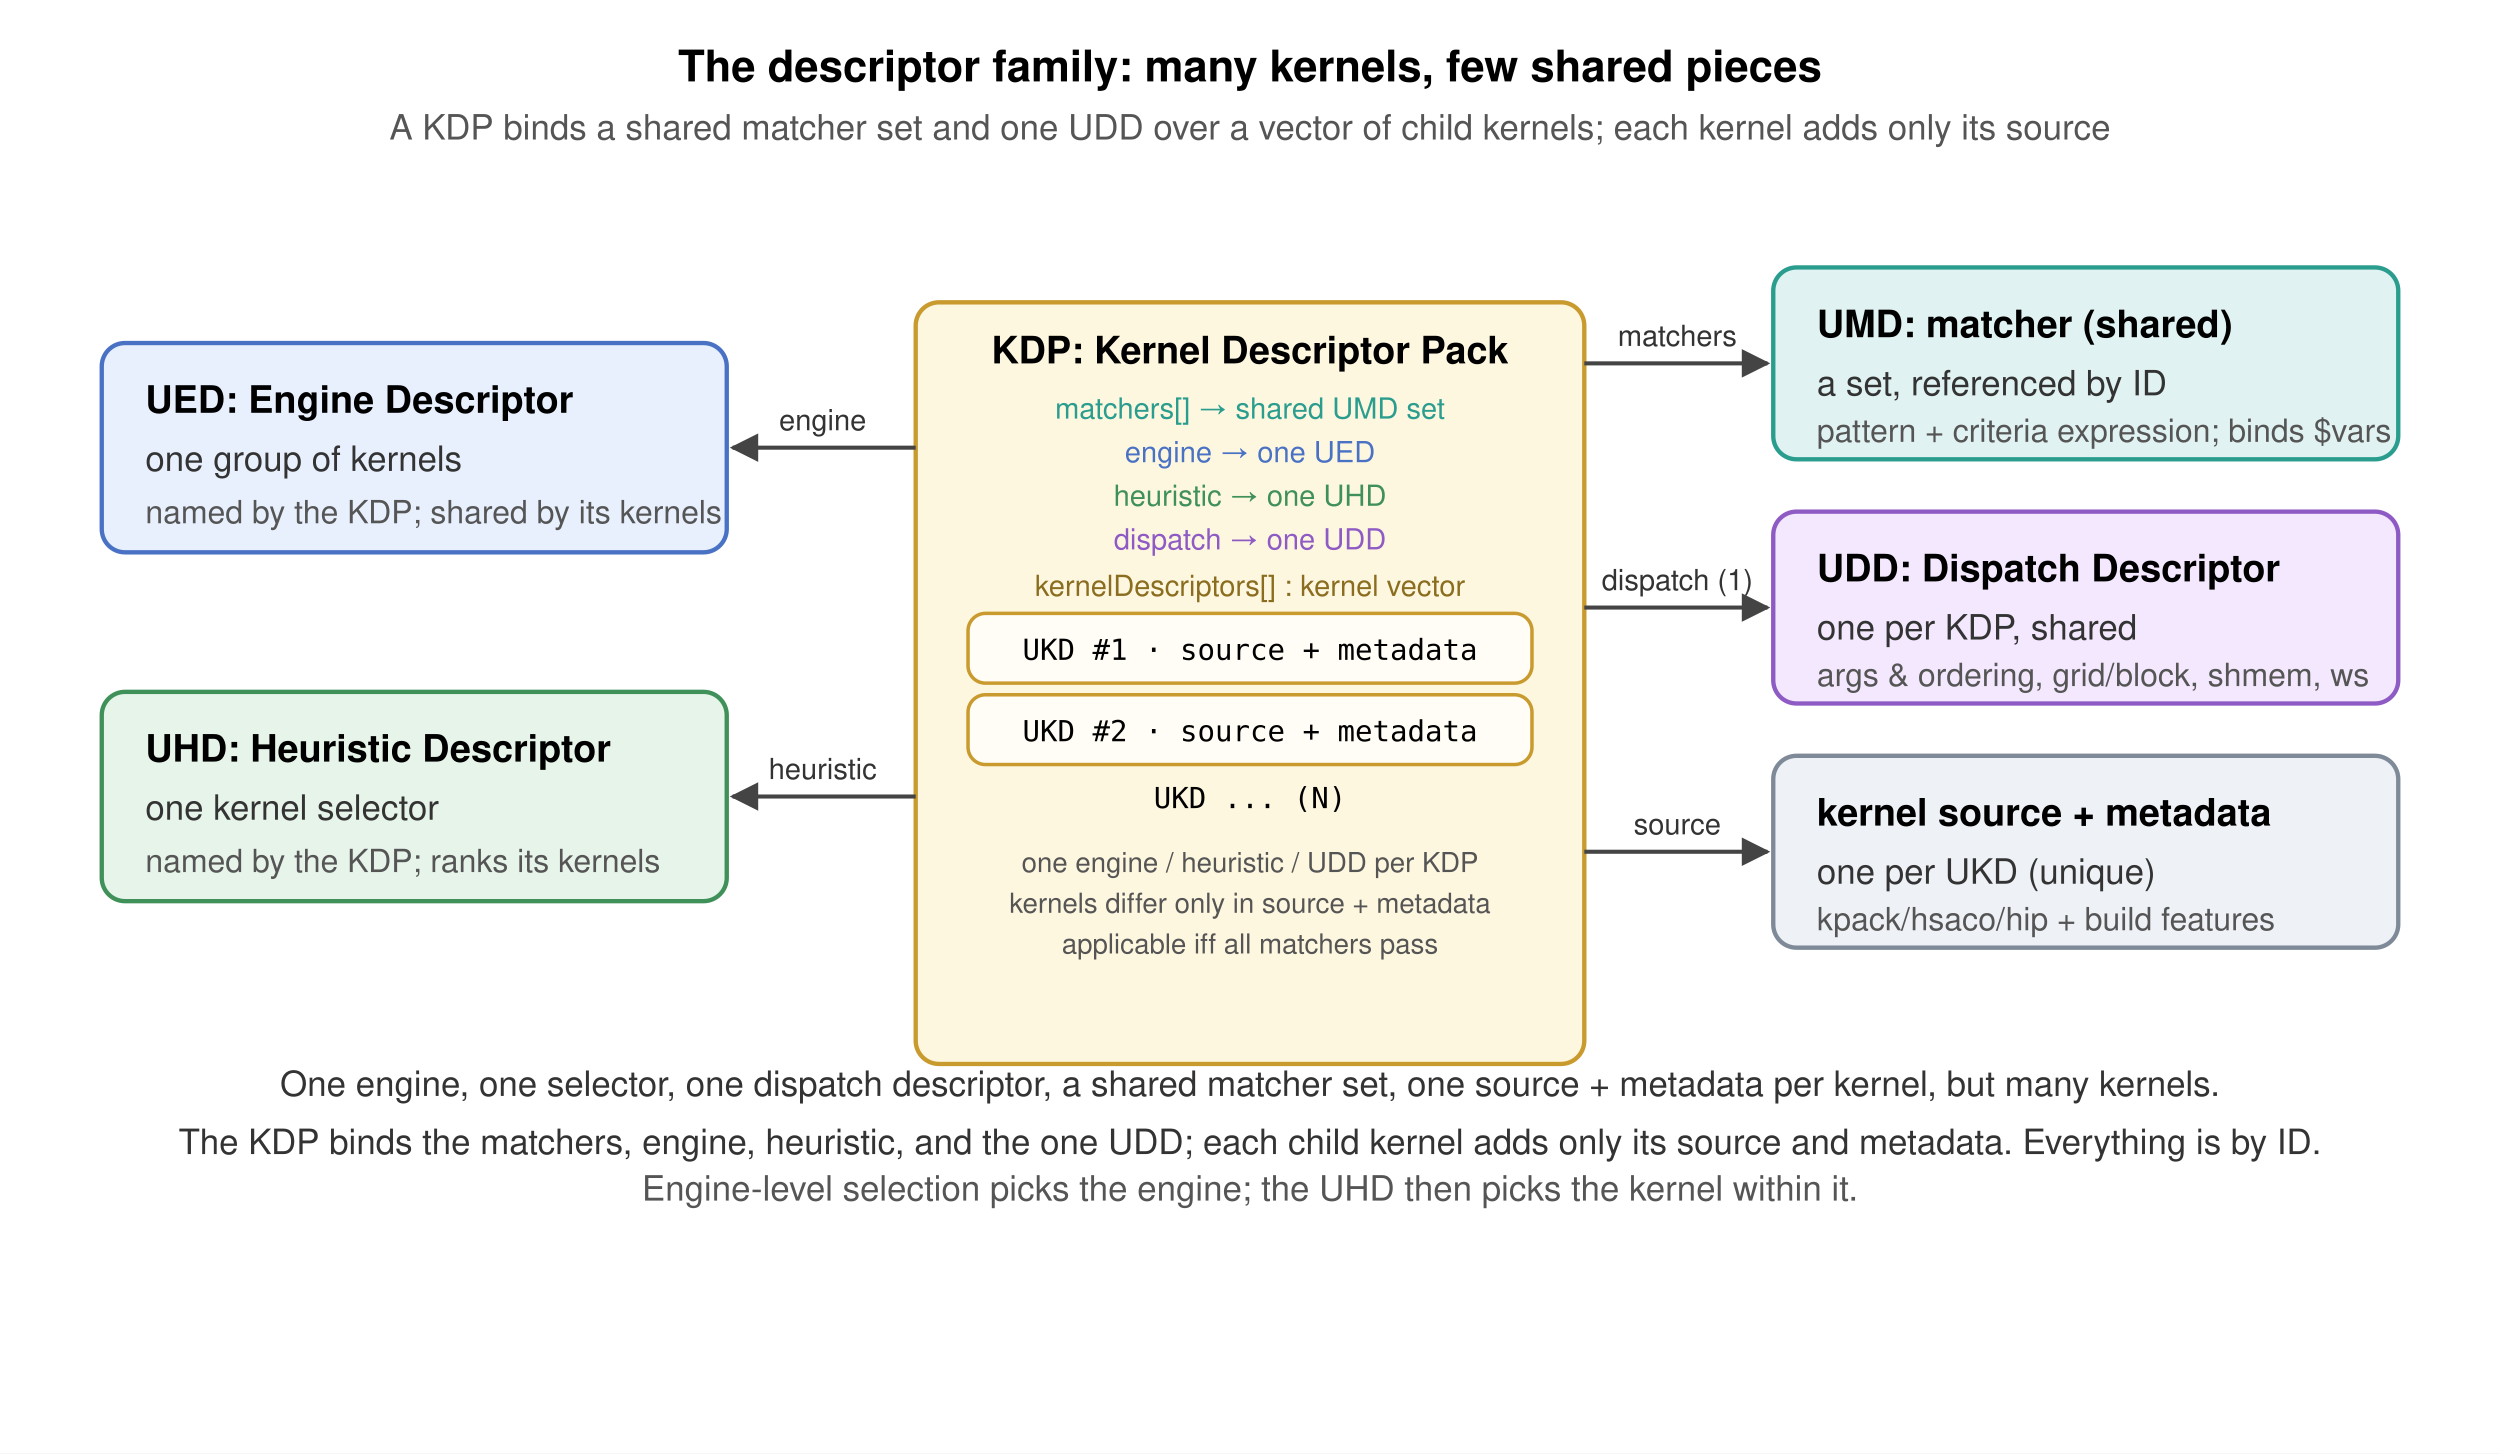
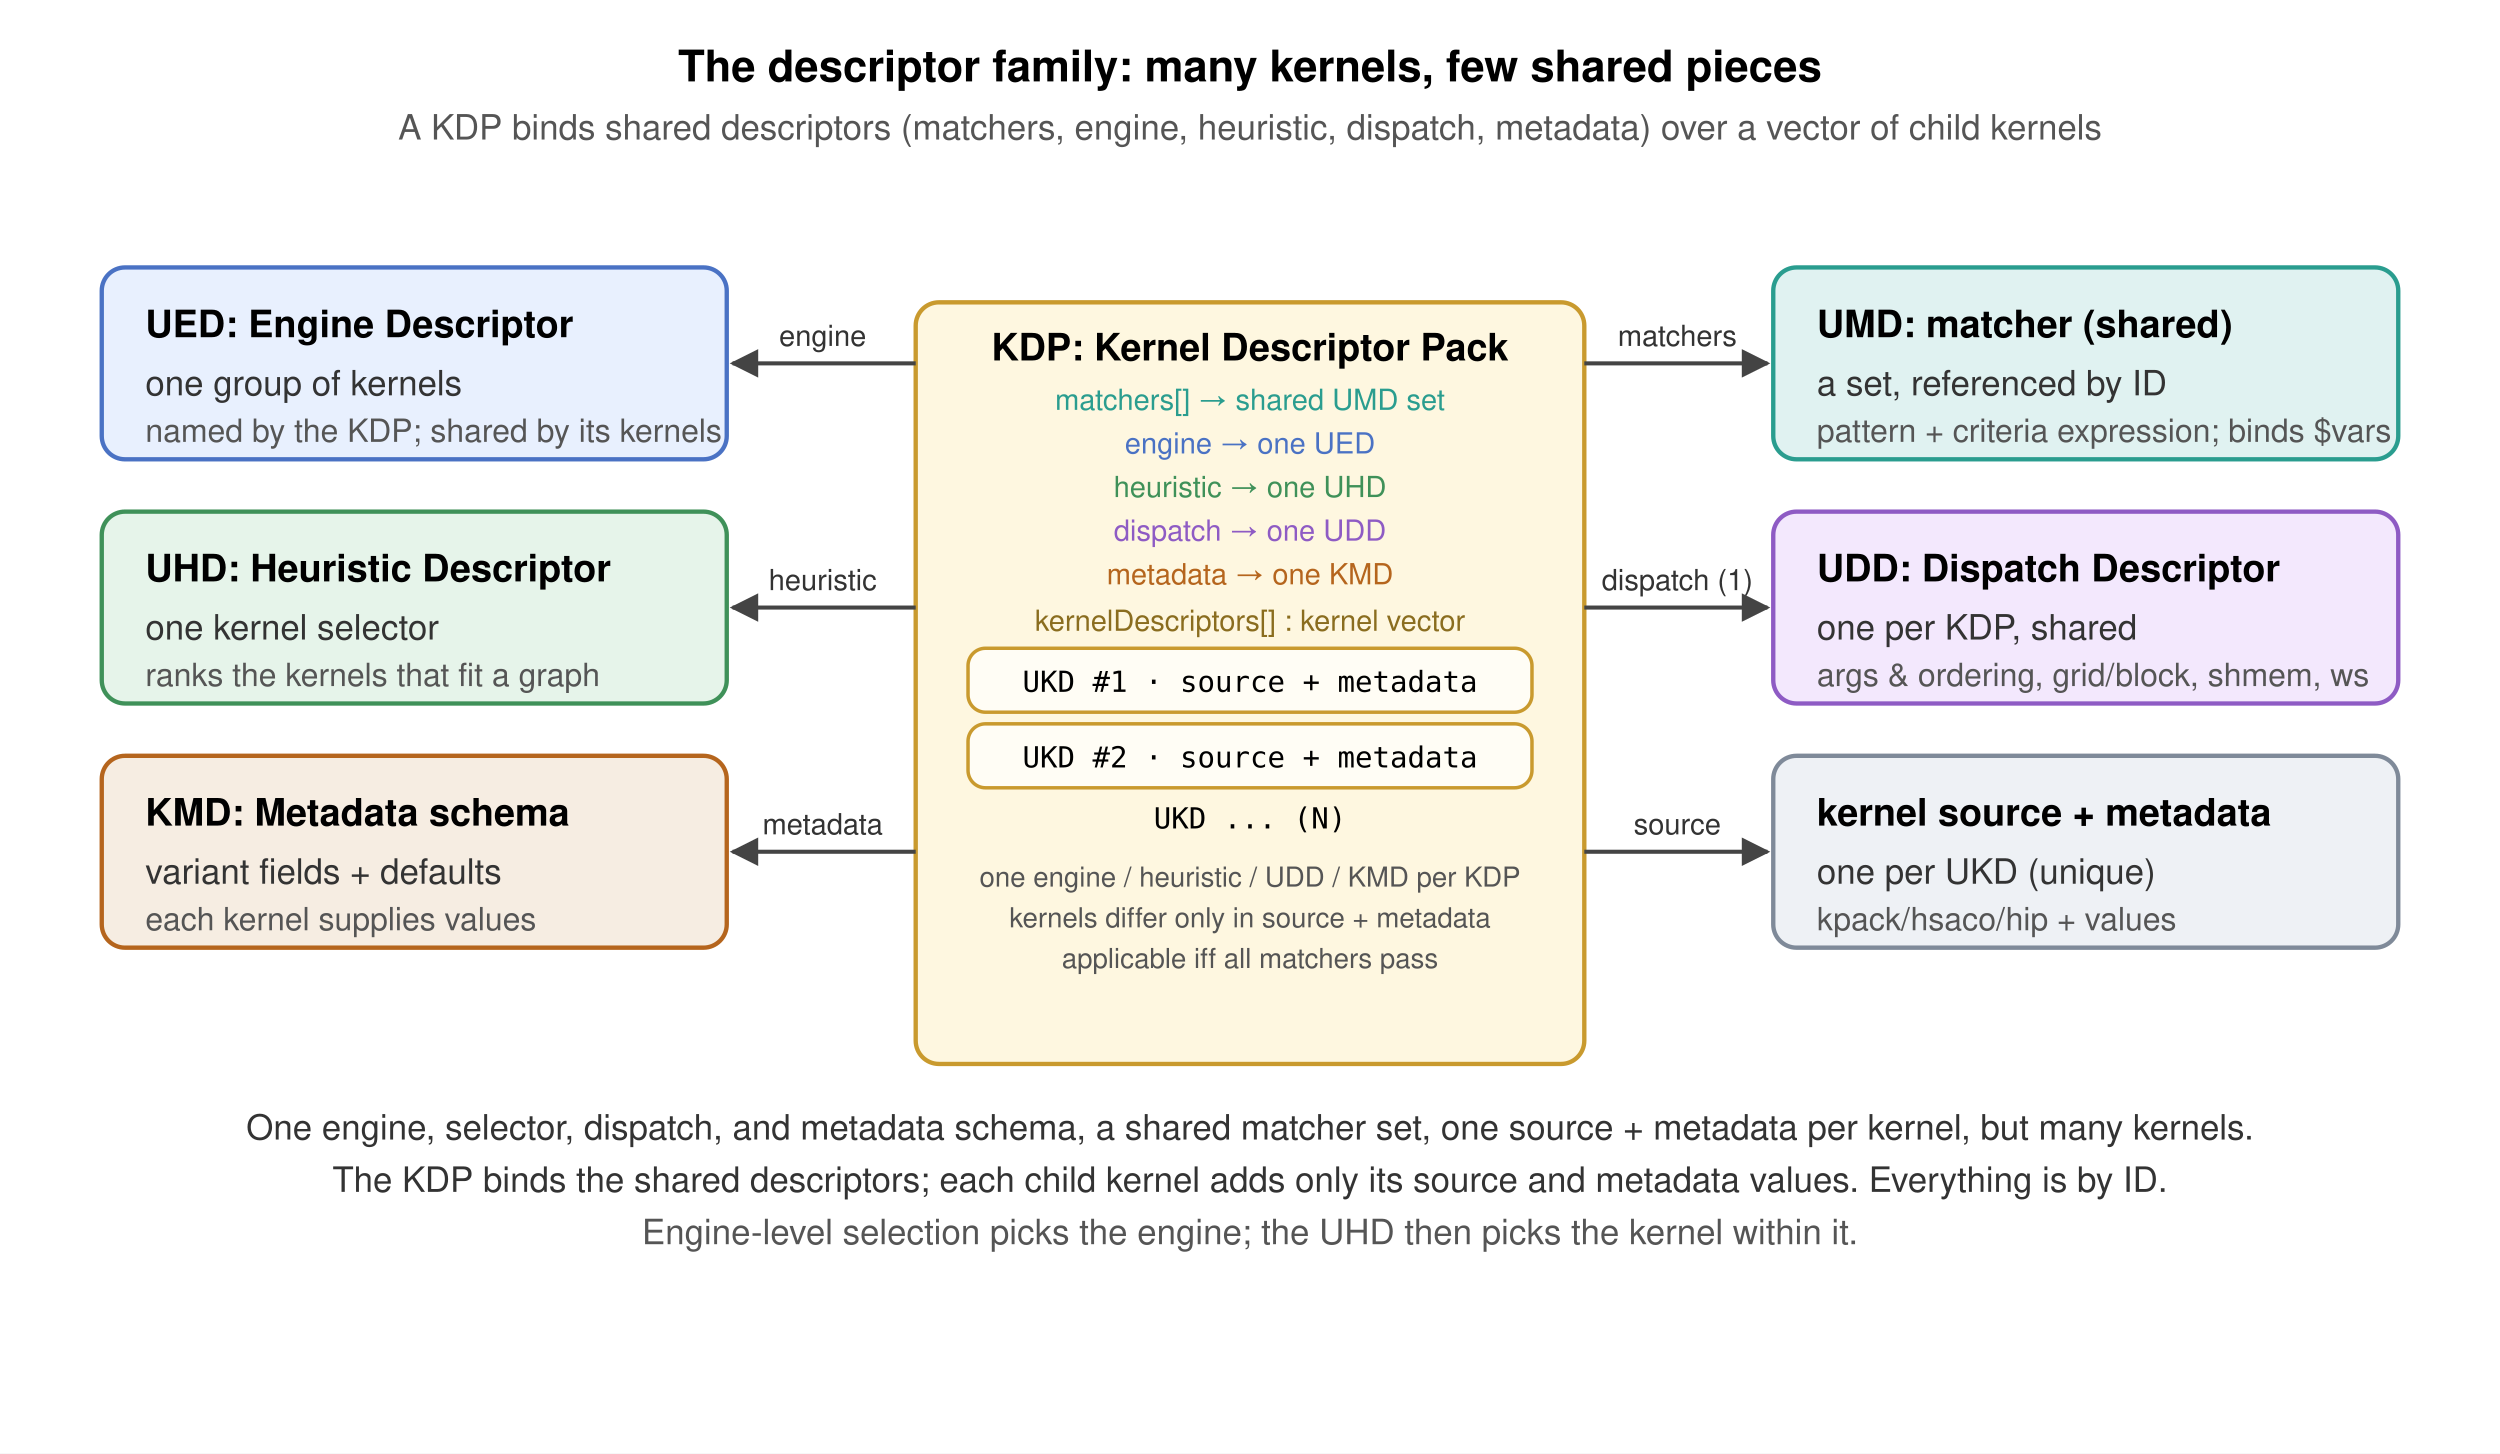
<svg xmlns="http://www.w3.org/2000/svg" viewBox="0 0 860 500" width="860" height="500" font-family="'Segoe UI', Helvetica, Arial, sans-serif" font-size="13">
  <rect x="0" y="0" width="100%" height="100%" fill="#ffffff" />
  <defs>
    <marker id="arrow4" viewBox="0 0 10 10" refX="9" refY="5" markerWidth="7" markerHeight="7" orient="auto-start-reverse">
      <path d="M0 0 L10 5 L0 10 z" fill="#444" />
    </marker>
  </defs>
  <text x="430" y="28" text-anchor="middle" font-weight="600" font-size="15">The descriptor family: many kernels, few shared pieces</text>
-   <text x="430" y="48" text-anchor="middle" fill="#555" font-size="12">A KDP binds a shared matcher set and one UDD over a vector of child kernels; each kernel adds only its source</text>
+   <text x="430" y="48" text-anchor="middle" fill="#555" font-size="12">A KDP binds shared descriptors (matchers, engine, heuristic, dispatch, metadata) over a vector of child kernels</text>
  <rect x="315" y="104" width="230" height="262" rx="8" fill="#fef7e0" stroke="#c99a2e" stroke-width="1.5" />
-   <text x="430" y="125" text-anchor="middle" font-weight="600">KDP: Kernel Descriptor Pack</text>
-   <text x="430" y="144" text-anchor="middle" font-size="10" fill="#2a9d8f">matchers[] → shared UMD set</text>
-   <text x="430" y="159" text-anchor="middle" font-size="10" fill="#4a72c4">engine → one UED</text>
-   <text x="430" y="174" text-anchor="middle" font-size="10" fill="#3f9159">heuristic → one UHD</text>
-   <text x="430" y="189" text-anchor="middle" font-size="10" fill="#8e5bc4">dispatch → one UDD</text>
-   <text x="430" y="205" text-anchor="middle" font-size="10" fill="#8a6d1f">kernelDescriptors[] : kernel vector</text>
-   <rect x="333" y="211" width="194" height="24" rx="6" fill="#fffdf5" stroke="#c99a2e" stroke-width="1.2" />
-   <text x="430" y="227" text-anchor="middle" font-family="Consolas, monospace" font-size="10">UKD #1 · source + metadata</text>
-   <rect x="333" y="239" width="194" height="24" rx="6" fill="#fffdf5" stroke="#c99a2e" stroke-width="1.2" />
-   <text x="430" y="255" text-anchor="middle" font-family="Consolas, monospace" font-size="10">UKD #2 · source + metadata</text>
-   <text x="430" y="278" text-anchor="middle" font-family="Consolas, monospace" font-size="10">UKD ... (N)</text>
-   <text x="430" y="300" text-anchor="middle" font-size="9.5" fill="#555">one engine / heuristic / UDD per KDP</text>
-   <text x="430" y="314" text-anchor="middle" font-size="9.5" fill="#555">kernels differ only in source + metadata</text>
-   <text x="430" y="328" text-anchor="middle" font-size="9.5" fill="#555">applicable iff all matchers pass</text>
-   <rect x="35" y="118" width="215" height="72" rx="8" fill="#e8f0fe" stroke="#4a72c4" stroke-width="1.5" />
-   <text x="50" y="142" font-weight="600">UED: Engine Descriptor</text>
-   <text x="50" y="162" font-size="12" fill="#333">one group of kernels</text>
-   <text x="50" y="180" font-size="11" fill="#555">named by the KDP; shared by its kernels</text>
-   <rect x="35" y="238" width="215" height="72" rx="8" fill="#e6f4ea" stroke="#3f9159" stroke-width="1.5" />
-   <text x="50" y="262" font-weight="600">UHD: Heuristic Descriptor</text>
-   <text x="50" y="282" font-size="12" fill="#333">one kernel selector</text>
-   <text x="50" y="300" font-size="11" fill="#555">named by the KDP; ranks its kernels</text>
+   <text x="430" y="124" text-anchor="middle" font-weight="600">KDP: Kernel Descriptor Pack</text>
+   <text x="430" y="141" text-anchor="middle" font-size="10" fill="#2a9d8f">matchers[] → shared UMD set</text>
+   <text x="430" y="156" text-anchor="middle" font-size="10" fill="#4a72c4">engine → one UED</text>
+   <text x="430" y="171" text-anchor="middle" font-size="10" fill="#3f9159">heuristic → one UHD</text>
+   <text x="430" y="186" text-anchor="middle" font-size="10" fill="#8e5bc4">dispatch → one UDD</text>
+   <text x="430" y="201" text-anchor="middle" font-size="10" fill="#b5651d">metadata → one KMD</text>
+   <text x="430" y="217" text-anchor="middle" font-size="10" fill="#8a6d1f">kernelDescriptors[] : kernel vector</text>
+   <rect x="333" y="223" width="194" height="22" rx="6" fill="#fffdf5" stroke="#c99a2e" stroke-width="1.2" />
+   <text x="430" y="238" text-anchor="middle" font-family="Consolas, monospace" font-size="10">UKD #1 · source + metadata</text>
+   <rect x="333" y="249" width="194" height="22" rx="6" fill="#fffdf5" stroke="#c99a2e" stroke-width="1.2" />
+   <text x="430" y="264" text-anchor="middle" font-family="Consolas, monospace" font-size="10">UKD #2 · source + metadata</text>
+   <text x="430" y="285" text-anchor="middle" font-family="Consolas, monospace" font-size="10">UKD ... (N)</text>
+   <text x="430" y="305" text-anchor="middle" font-size="9.5" fill="#555">one engine / heuristic / UDD / KMD per KDP</text>
+   <text x="430" y="319" text-anchor="middle" font-size="9.5" fill="#555">kernels differ only in source + metadata</text>
+   <text x="430" y="333" text-anchor="middle" font-size="9.5" fill="#555">applicable iff all matchers pass</text>
+   <rect x="35" y="92" width="215" height="66" rx="8" fill="#e8f0fe" stroke="#4a72c4" stroke-width="1.5" />
+   <text x="50" y="116" font-weight="600">UED: Engine Descriptor</text>
+   <text x="50" y="136" font-size="12" fill="#333">one group of kernels</text>
+   <text x="50" y="152" font-size="11" fill="#555">named by the KDP; shared by its kernels</text>
+   <rect x="35" y="176" width="215" height="66" rx="8" fill="#e6f4ea" stroke="#3f9159" stroke-width="1.5" />
+   <text x="50" y="200" font-weight="600">UHD: Heuristic Descriptor</text>
+   <text x="50" y="220" font-size="12" fill="#333">one kernel selector</text>
+   <text x="50" y="236" font-size="11" fill="#555">ranks the kernels that fit a graph</text>
+   <rect x="35" y="260" width="215" height="66" rx="8" fill="#f6ede2" stroke="#b5651d" stroke-width="1.5" />
+   <text x="50" y="284" font-weight="600">KMD: Metadata schema</text>
+   <text x="50" y="304" font-size="12" fill="#333">variant fields + defaults</text>
+   <text x="50" y="320" font-size="11" fill="#555">each kernel supplies values</text>
  <rect x="610" y="92" width="215" height="66" rx="8" fill="#e0f2f1" stroke="#2a9d8f" stroke-width="1.5" />
  <text x="625" y="116" font-weight="600">UMD: matcher (shared)</text>
  <text x="625" y="136" font-size="12" fill="#333">a set, referenced by ID</text>
  <text x="625" y="152" font-size="11" fill="#555">pattern + criteria expression; binds $vars</text>
  <rect x="610" y="176" width="215" height="66" rx="8" fill="#f3e8fd" stroke="#8e5bc4" stroke-width="1.5" />
  <text x="625" y="200" font-weight="600">UDD: Dispatch Descriptor</text>
  <text x="625" y="220" font-size="12" fill="#333">one per KDP, shared</text>
  <text x="625" y="236" font-size="11" fill="#555">args &amp; ordering, grid/block, shmem, ws</text>
  <rect x="610" y="260" width="215" height="66" rx="8" fill="#eef1f5" stroke="#7f8a99" stroke-width="1.5" />
  <text x="625" y="284" font-weight="600">kernel source + metadata</text>
  <text x="625" y="304" font-size="12" fill="#333">one per UKD (unique)</text>
-   <text x="625" y="320" font-size="11" fill="#555">kpack/hsaco/hip + build features</text>
-   <text x="283" y="148" text-anchor="middle" font-size="10" fill="#333">engine</text>
-   <line x1="315" y1="154" x2="252" y2="154" stroke="#444" stroke-width="1.4" marker-end="url(#arrow4)" />
-   <text x="283" y="268" text-anchor="middle" font-size="10" fill="#333">heuristic</text>
-   <line x1="315" y1="274" x2="252" y2="274" stroke="#444" stroke-width="1.4" marker-end="url(#arrow4)" />
+   <text x="625" y="320" font-size="11" fill="#555">kpack/hsaco/hip + values</text>
+   <text x="283" y="119" text-anchor="middle" font-size="10" fill="#333">engine</text>
+   <line x1="315" y1="125" x2="252" y2="125" stroke="#444" stroke-width="1.4" marker-end="url(#arrow4)" />
+   <text x="283" y="203" text-anchor="middle" font-size="10" fill="#333">heuristic</text>
+   <line x1="315" y1="209" x2="252" y2="209" stroke="#444" stroke-width="1.4" marker-end="url(#arrow4)" />
+   <text x="283" y="287" text-anchor="middle" font-size="10" fill="#333">metadata</text>
+   <line x1="315" y1="293" x2="252" y2="293" stroke="#444" stroke-width="1.4" marker-end="url(#arrow4)" />
  <text x="577" y="119" text-anchor="middle" font-size="10" fill="#333">matchers</text>
  <line x1="545" y1="125" x2="608" y2="125" stroke="#444" stroke-width="1.4" marker-end="url(#arrow4)" />
  <text x="577" y="203" text-anchor="middle" font-size="10" fill="#333">dispatch (1)</text>
  <line x1="545" y1="209" x2="608" y2="209" stroke="#444" stroke-width="1.4" marker-end="url(#arrow4)" />
  <text x="577" y="287" text-anchor="middle" font-size="10" fill="#333">source</text>
  <line x1="545" y1="293" x2="608" y2="293" stroke="#444" stroke-width="1.4" marker-end="url(#arrow4)" />
-   <text x="430" y="377" text-anchor="middle" font-size="12" fill="#333">One engine, one selector, one dispatch descriptor, a shared matcher set, one source + metadata per kernel, but many kernels.</text>
-   <text x="430" y="397" text-anchor="middle" font-size="12" fill="#333">The KDP binds the matchers, engine, heuristic, and the one UDD; each child kernel adds only its source and metadata. Everything is by ID.</text>
-   <text x="430" y="413" text-anchor="middle" font-size="12" fill="#555">Engine-level selection picks the engine; the UHD then picks the kernel within it.</text>
+   <text x="430" y="392" text-anchor="middle" font-size="12" fill="#333">One engine, selector, dispatch, and metadata schema, a shared matcher set, one source + metadata per kernel, but many kernels.</text>
+   <text x="430" y="410" text-anchor="middle" font-size="12" fill="#333">The KDP binds the shared descriptors; each child kernel adds only its source and metadata values. Everything is by ID.</text>
+   <text x="430" y="428" text-anchor="middle" font-size="12" fill="#555">Engine-level selection picks the engine; the UHD then picks the kernel within it.</text>
</svg>
